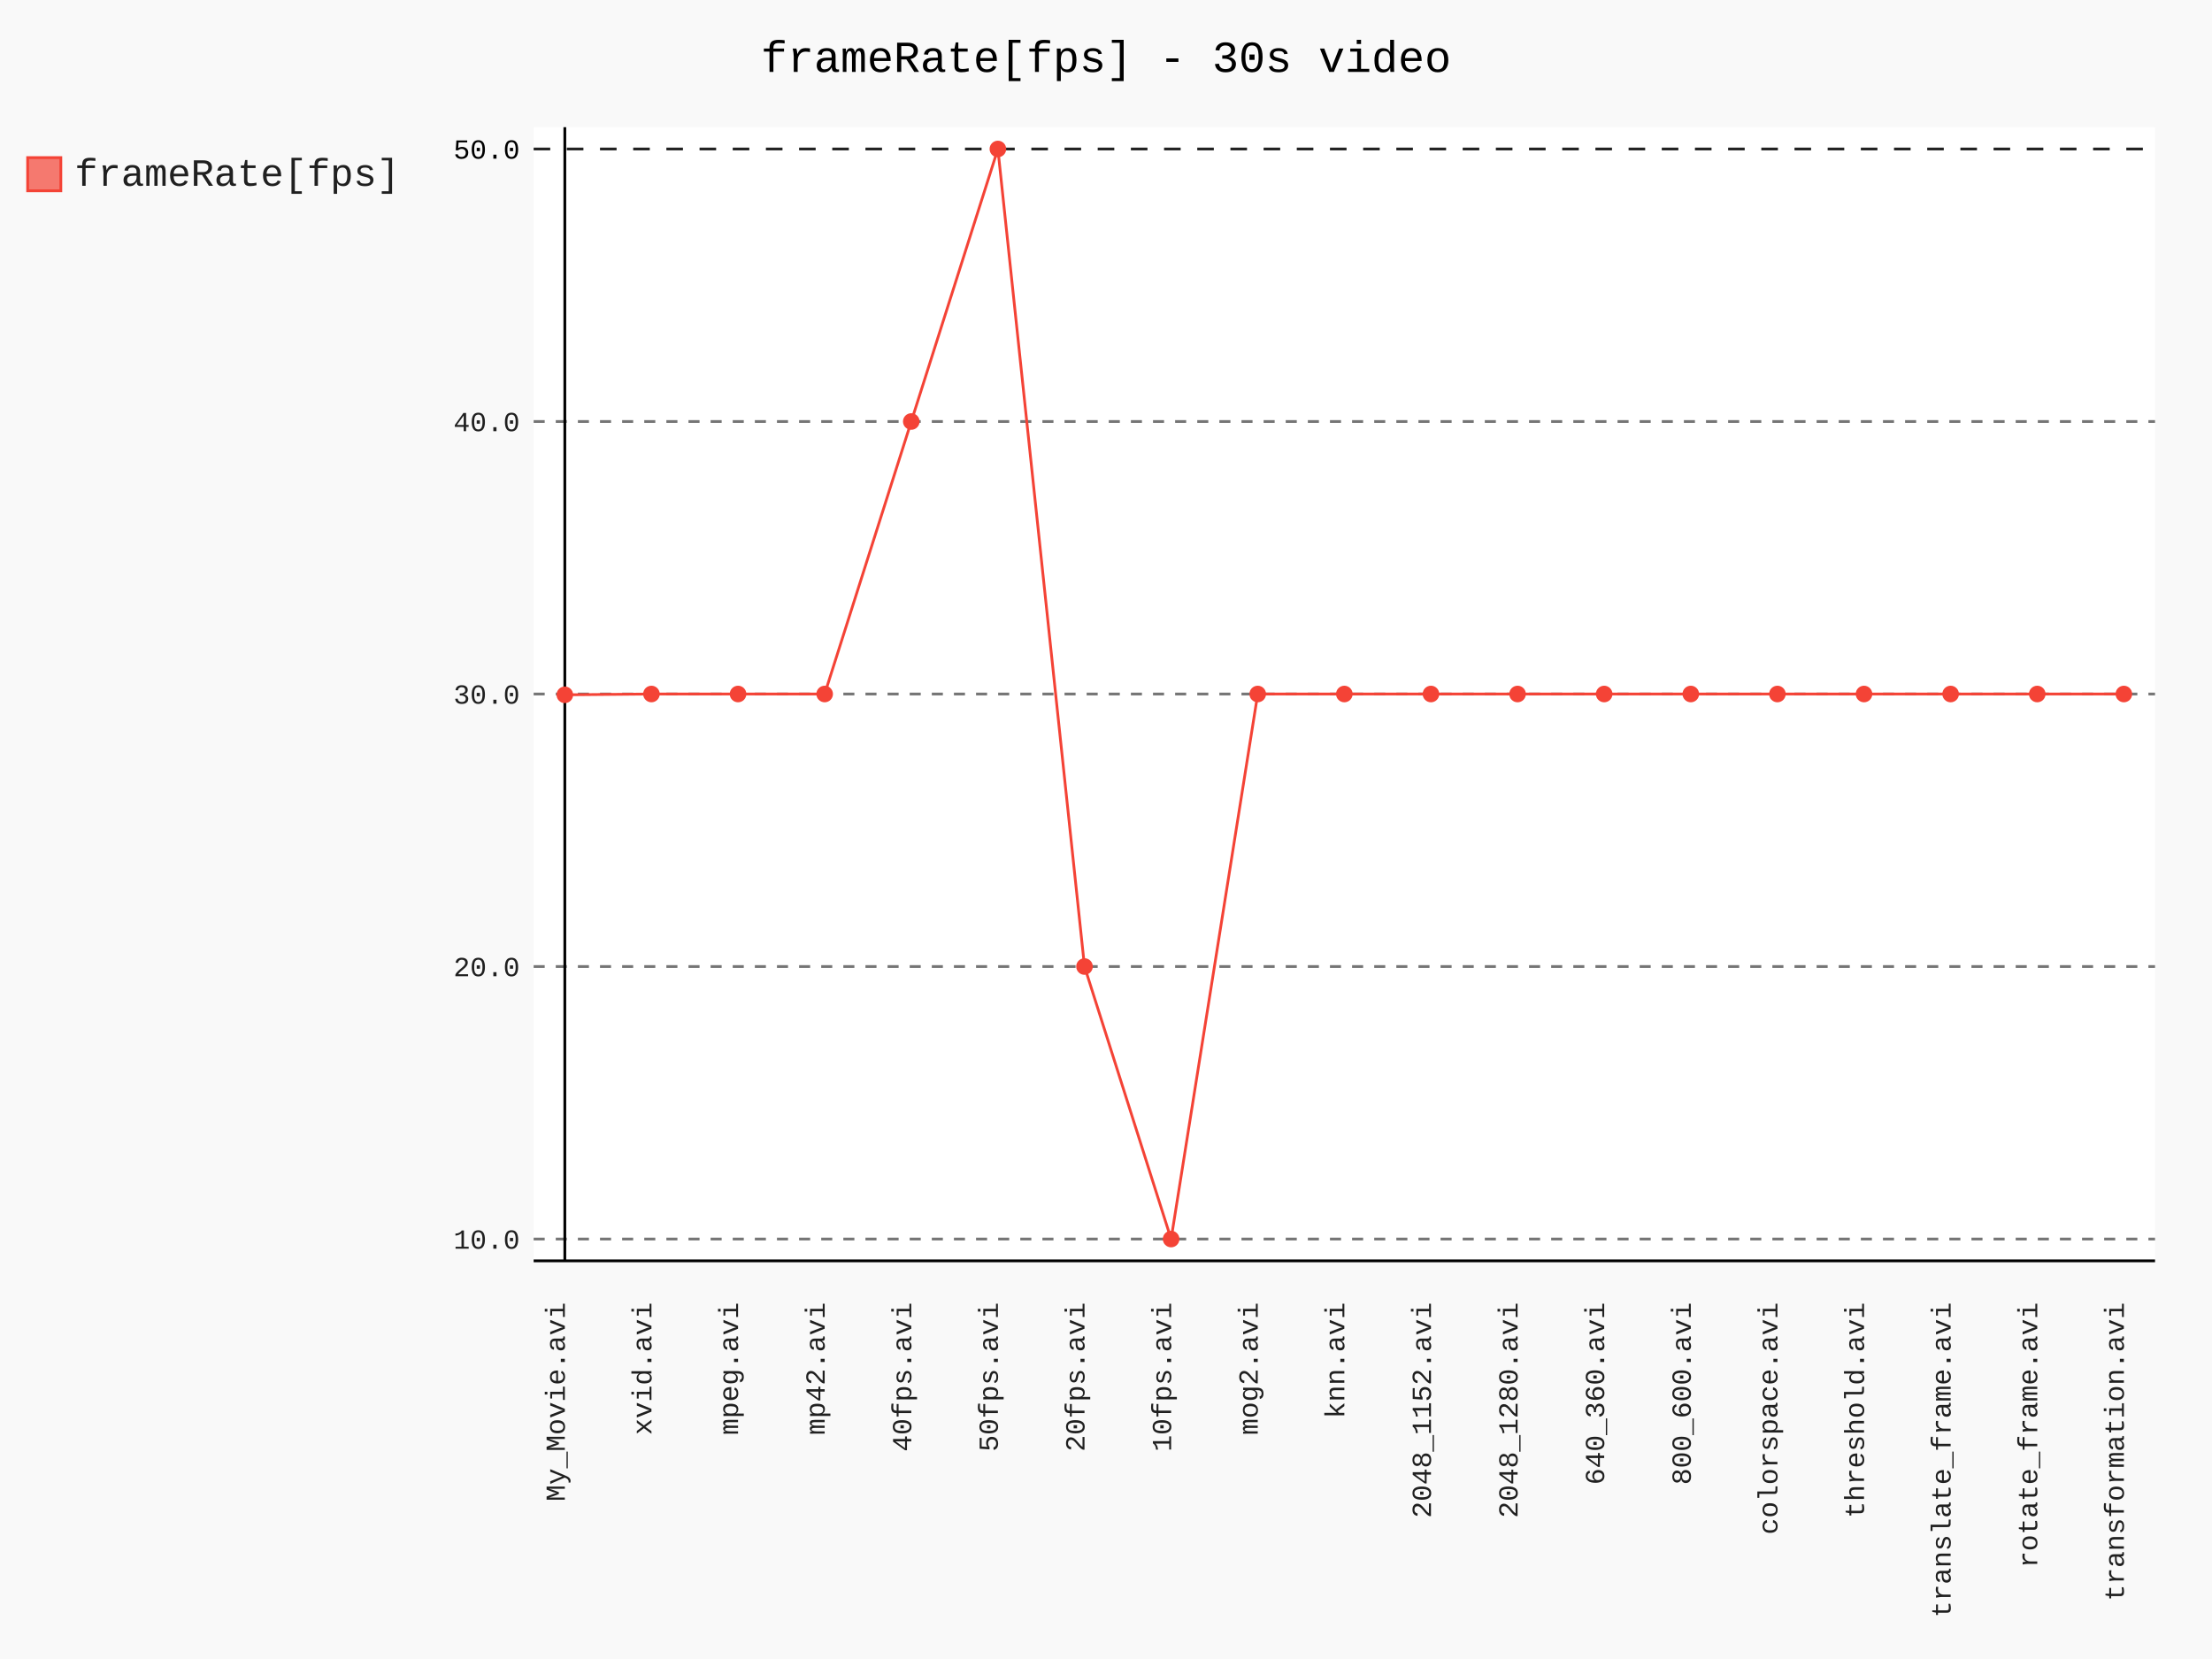
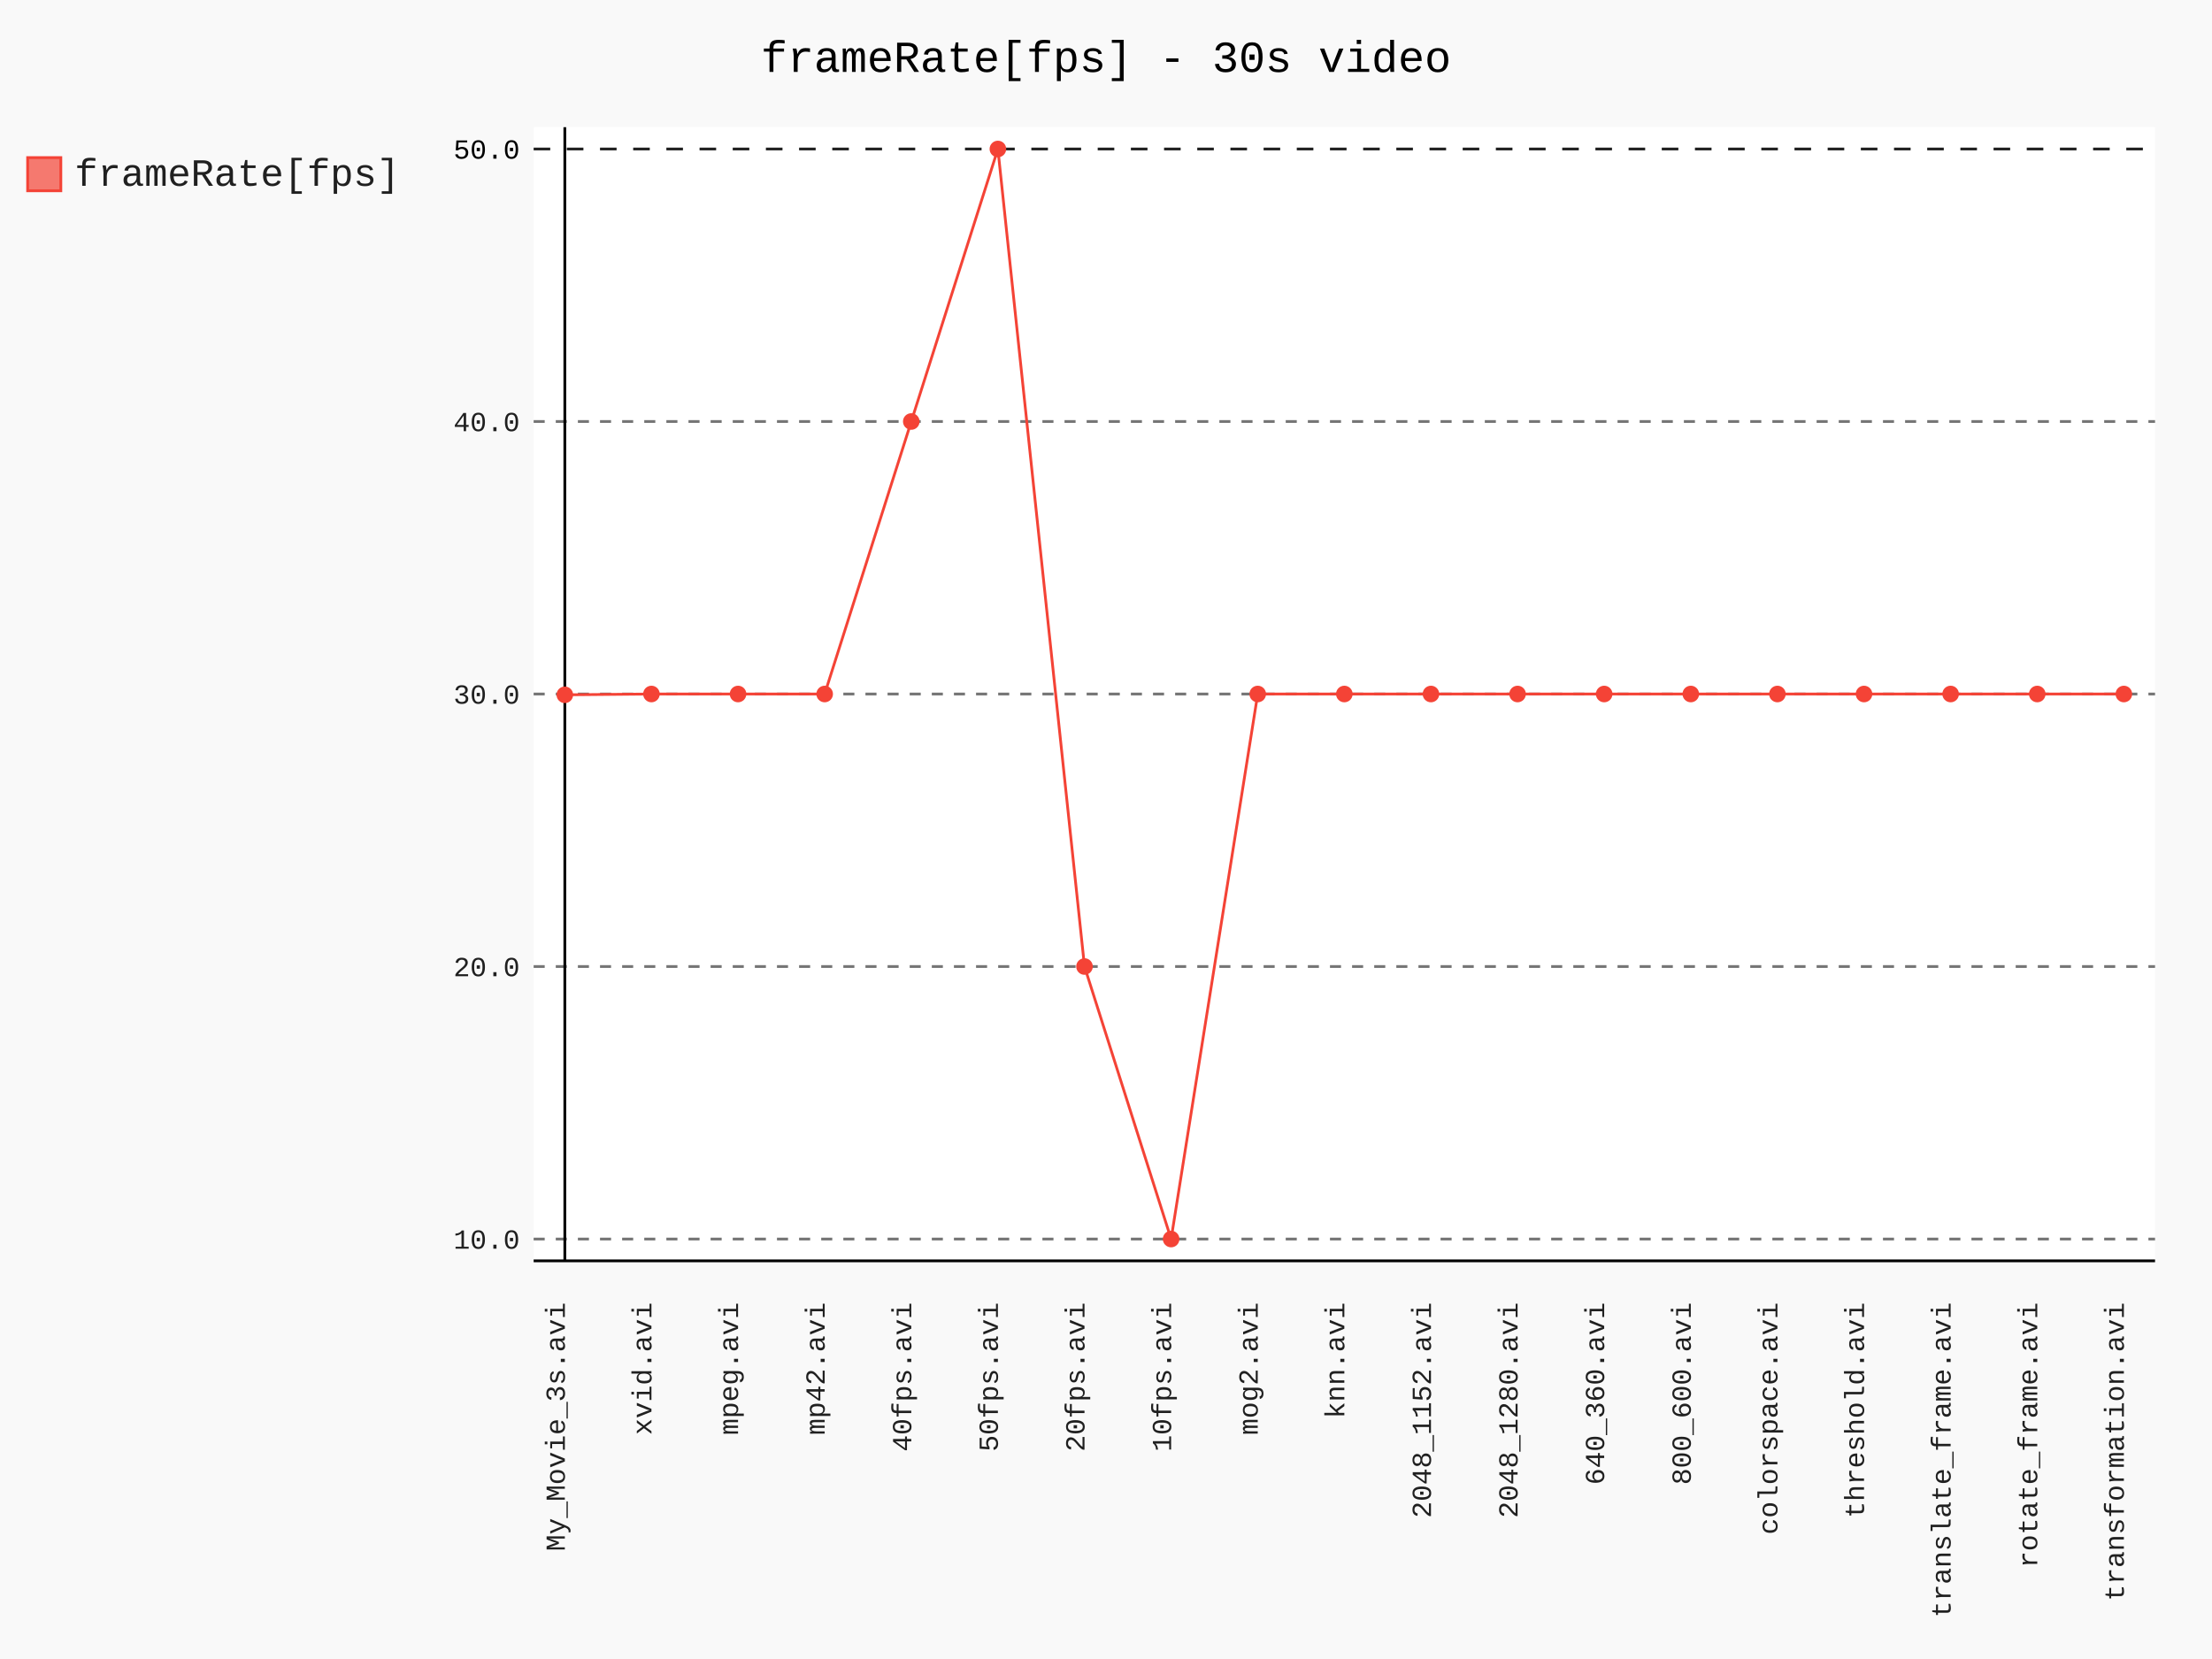
- <svg xmlns="http://www.w3.org/2000/svg" class="pygal-chart" id="chart-8085fa09-b384-4da1-b42d-bfbd44f3d118" viewBox="0 0 800 600">
+ <svg xmlns="http://www.w3.org/2000/svg" class="pygal-chart" id="chart-13b7e527-ede4-4863-863d-15305446afad" viewBox="0 0 800 600">
  <defs>
-     <style type="text/css">#chart-8085fa09-b384-4da1-b42d-bfbd44f3d118{-webkit-user-select:none;-webkit-font-smoothing:antialiased;font-family:Consolas,"Liberation Mono",Menlo,Courier,monospace}#chart-8085fa09-b384-4da1-b42d-bfbd44f3d118 .title{font-family:Consolas,"Liberation Mono",Menlo,Courier,monospace;font-size:16px}#chart-8085fa09-b384-4da1-b42d-bfbd44f3d118 .legends .legend text{font-family:Consolas,"Liberation Mono",Menlo,Courier,monospace;font-size:14px}#chart-8085fa09-b384-4da1-b42d-bfbd44f3d118 .axis text{font-family:Consolas,"Liberation Mono",Menlo,Courier,monospace;font-size:10px}#chart-8085fa09-b384-4da1-b42d-bfbd44f3d118 .axis text.major{font-family:Consolas,"Liberation Mono",Menlo,Courier,monospace;font-size:10px}#chart-8085fa09-b384-4da1-b42d-bfbd44f3d118 .text-overlay text.value{font-family:Consolas,"Liberation Mono",Menlo,Courier,monospace;font-size:16px}#chart-8085fa09-b384-4da1-b42d-bfbd44f3d118 .text-overlay text.label{font-family:Consolas,"Liberation Mono",Menlo,Courier,monospace;font-size:10px}#chart-8085fa09-b384-4da1-b42d-bfbd44f3d118 .tooltip{font-family:Consolas,"Liberation Mono",Menlo,Courier,monospace;font-size:14px}#chart-8085fa09-b384-4da1-b42d-bfbd44f3d118 text.no_data{font-family:Consolas,"Liberation Mono",Menlo,Courier,monospace;font-size:64px}
- #chart-8085fa09-b384-4da1-b42d-bfbd44f3d118{background-color:rgba(249,249,249,1)}#chart-8085fa09-b384-4da1-b42d-bfbd44f3d118 path,#chart-8085fa09-b384-4da1-b42d-bfbd44f3d118 line,#chart-8085fa09-b384-4da1-b42d-bfbd44f3d118 rect,#chart-8085fa09-b384-4da1-b42d-bfbd44f3d118 circle{-webkit-transition:150ms;-moz-transition:150ms;transition:150ms}#chart-8085fa09-b384-4da1-b42d-bfbd44f3d118 .graph &gt; .background{fill:rgba(249,249,249,1)}#chart-8085fa09-b384-4da1-b42d-bfbd44f3d118 .plot &gt; .background{fill:rgba(255,255,255,1)}#chart-8085fa09-b384-4da1-b42d-bfbd44f3d118 .graph{fill:rgba(0,0,0,.87)}#chart-8085fa09-b384-4da1-b42d-bfbd44f3d118 text.no_data{fill:rgba(0,0,0,1)}#chart-8085fa09-b384-4da1-b42d-bfbd44f3d118 .title{fill:rgba(0,0,0,1)}#chart-8085fa09-b384-4da1-b42d-bfbd44f3d118 .legends .legend text{fill:rgba(0,0,0,.87)}#chart-8085fa09-b384-4da1-b42d-bfbd44f3d118 .legends .legend:hover text{fill:rgba(0,0,0,1)}#chart-8085fa09-b384-4da1-b42d-bfbd44f3d118 .axis .line{stroke:rgba(0,0,0,1)}#chart-8085fa09-b384-4da1-b42d-bfbd44f3d118 .axis .guide.line{stroke:rgba(0,0,0,.54)}#chart-8085fa09-b384-4da1-b42d-bfbd44f3d118 .axis .major.line{stroke:rgba(0,0,0,.87)}#chart-8085fa09-b384-4da1-b42d-bfbd44f3d118 .axis text.major{fill:rgba(0,0,0,1)}#chart-8085fa09-b384-4da1-b42d-bfbd44f3d118 .axis.y .guides:hover .guide.line,#chart-8085fa09-b384-4da1-b42d-bfbd44f3d118 .line-graph .axis.x .guides:hover .guide.line,#chart-8085fa09-b384-4da1-b42d-bfbd44f3d118 .stackedline-graph .axis.x .guides:hover .guide.line,#chart-8085fa09-b384-4da1-b42d-bfbd44f3d118 .xy-graph .axis.x .guides:hover .guide.line{stroke:rgba(0,0,0,1)}#chart-8085fa09-b384-4da1-b42d-bfbd44f3d118 .axis .guides:hover text{fill:rgba(0,0,0,1)}#chart-8085fa09-b384-4da1-b42d-bfbd44f3d118 .reactive{fill-opacity:.7}#chart-8085fa09-b384-4da1-b42d-bfbd44f3d118 .reactive.active,#chart-8085fa09-b384-4da1-b42d-bfbd44f3d118 .active .reactive{fill-opacity:.8;stroke-width:4}#chart-8085fa09-b384-4da1-b42d-bfbd44f3d118 .series text{fill:rgba(0,0,0,1)}#chart-8085fa09-b384-4da1-b42d-bfbd44f3d118 .tooltip rect{fill:rgba(255,255,255,1);stroke:rgba(0,0,0,1);-webkit-transition:opacity 150ms;-moz-transition:opacity 150ms;transition:opacity 150ms}#chart-8085fa09-b384-4da1-b42d-bfbd44f3d118 .tooltip .label{fill:rgba(0,0,0,.87)}#chart-8085fa09-b384-4da1-b42d-bfbd44f3d118 .tooltip .label{fill:rgba(0,0,0,.87)}#chart-8085fa09-b384-4da1-b42d-bfbd44f3d118 .tooltip .legend{font-size:.8em;fill:rgba(0,0,0,.54)}#chart-8085fa09-b384-4da1-b42d-bfbd44f3d118 .tooltip .x_label{font-size:.6em;fill:rgba(0,0,0,1)}#chart-8085fa09-b384-4da1-b42d-bfbd44f3d118 .tooltip .xlink{font-size:.5em;text-decoration:underline}#chart-8085fa09-b384-4da1-b42d-bfbd44f3d118 .tooltip .value{font-size:1.5em}#chart-8085fa09-b384-4da1-b42d-bfbd44f3d118 .map-element{fill:rgba(255,255,255,1);stroke:rgba(0,0,0,.54) !important}#chart-8085fa09-b384-4da1-b42d-bfbd44f3d118 .map-element .reactive{fill-opacity:inherit}#chart-8085fa09-b384-4da1-b42d-bfbd44f3d118 .color-0,#chart-8085fa09-b384-4da1-b42d-bfbd44f3d118 .color-0 a:visited{stroke:#F44336;fill:#F44336}#chart-8085fa09-b384-4da1-b42d-bfbd44f3d118 .text-overlay .color-0 text{fill:black}
- #chart-8085fa09-b384-4da1-b42d-bfbd44f3d118 text.no_data{text-anchor:middle}#chart-8085fa09-b384-4da1-b42d-bfbd44f3d118 .guide.line{fill:none}#chart-8085fa09-b384-4da1-b42d-bfbd44f3d118 .centered{text-anchor:middle}#chart-8085fa09-b384-4da1-b42d-bfbd44f3d118 .title{text-anchor:middle}#chart-8085fa09-b384-4da1-b42d-bfbd44f3d118 .legends .legend text{fill-opacity:1}#chart-8085fa09-b384-4da1-b42d-bfbd44f3d118 .axis.x text{text-anchor:middle}#chart-8085fa09-b384-4da1-b42d-bfbd44f3d118 .axis.x:not(.web) text[transform]{text-anchor:start}#chart-8085fa09-b384-4da1-b42d-bfbd44f3d118 .axis.x:not(.web) text[transform].backwards{text-anchor:end}#chart-8085fa09-b384-4da1-b42d-bfbd44f3d118 .axis.y text{text-anchor:end}#chart-8085fa09-b384-4da1-b42d-bfbd44f3d118 .axis.y text[transform].backwards{text-anchor:start}#chart-8085fa09-b384-4da1-b42d-bfbd44f3d118 .axis.y2 text{text-anchor:start}#chart-8085fa09-b384-4da1-b42d-bfbd44f3d118 .axis.y2 text[transform].backwards{text-anchor:end}#chart-8085fa09-b384-4da1-b42d-bfbd44f3d118 .axis .guide.line{stroke-dasharray:4,4}#chart-8085fa09-b384-4da1-b42d-bfbd44f3d118 .axis .major.guide.line{stroke-dasharray:6,6}#chart-8085fa09-b384-4da1-b42d-bfbd44f3d118 .horizontal .axis.y .guide.line,#chart-8085fa09-b384-4da1-b42d-bfbd44f3d118 .horizontal .axis.y2 .guide.line,#chart-8085fa09-b384-4da1-b42d-bfbd44f3d118 .vertical .axis.x .guide.line{opacity:0}#chart-8085fa09-b384-4da1-b42d-bfbd44f3d118 .horizontal .axis.always_show .guide.line,#chart-8085fa09-b384-4da1-b42d-bfbd44f3d118 .vertical .axis.always_show .guide.line{opacity:1 !important}#chart-8085fa09-b384-4da1-b42d-bfbd44f3d118 .axis.y .guides:hover .guide.line,#chart-8085fa09-b384-4da1-b42d-bfbd44f3d118 .axis.y2 .guides:hover .guide.line,#chart-8085fa09-b384-4da1-b42d-bfbd44f3d118 .axis.x .guides:hover .guide.line{opacity:1}#chart-8085fa09-b384-4da1-b42d-bfbd44f3d118 .axis .guides:hover text{opacity:1}#chart-8085fa09-b384-4da1-b42d-bfbd44f3d118 .nofill{fill:none}#chart-8085fa09-b384-4da1-b42d-bfbd44f3d118 .subtle-fill{fill-opacity:.2}#chart-8085fa09-b384-4da1-b42d-bfbd44f3d118 .dot{stroke-width:1px;fill-opacity:1}#chart-8085fa09-b384-4da1-b42d-bfbd44f3d118 .dot.active{stroke-width:5px}#chart-8085fa09-b384-4da1-b42d-bfbd44f3d118 .dot.negative{fill:transparent}#chart-8085fa09-b384-4da1-b42d-bfbd44f3d118 text,#chart-8085fa09-b384-4da1-b42d-bfbd44f3d118 tspan{stroke:none !important}#chart-8085fa09-b384-4da1-b42d-bfbd44f3d118 .series text.active{opacity:1}#chart-8085fa09-b384-4da1-b42d-bfbd44f3d118 .tooltip rect{fill-opacity:.95;stroke-width:.5}#chart-8085fa09-b384-4da1-b42d-bfbd44f3d118 .tooltip text{fill-opacity:1}#chart-8085fa09-b384-4da1-b42d-bfbd44f3d118 .showable{visibility:hidden}#chart-8085fa09-b384-4da1-b42d-bfbd44f3d118 .showable.shown{visibility:visible}</style>
+     <style type="text/css">#chart-13b7e527-ede4-4863-863d-15305446afad{-webkit-user-select:none;-webkit-font-smoothing:antialiased;font-family:Consolas,"Liberation Mono",Menlo,Courier,monospace}#chart-13b7e527-ede4-4863-863d-15305446afad .title{font-family:Consolas,"Liberation Mono",Menlo,Courier,monospace;font-size:16px}#chart-13b7e527-ede4-4863-863d-15305446afad .legends .legend text{font-family:Consolas,"Liberation Mono",Menlo,Courier,monospace;font-size:14px}#chart-13b7e527-ede4-4863-863d-15305446afad .axis text{font-family:Consolas,"Liberation Mono",Menlo,Courier,monospace;font-size:10px}#chart-13b7e527-ede4-4863-863d-15305446afad .axis text.major{font-family:Consolas,"Liberation Mono",Menlo,Courier,monospace;font-size:10px}#chart-13b7e527-ede4-4863-863d-15305446afad .text-overlay text.value{font-family:Consolas,"Liberation Mono",Menlo,Courier,monospace;font-size:16px}#chart-13b7e527-ede4-4863-863d-15305446afad .text-overlay text.label{font-family:Consolas,"Liberation Mono",Menlo,Courier,monospace;font-size:10px}#chart-13b7e527-ede4-4863-863d-15305446afad .tooltip{font-family:Consolas,"Liberation Mono",Menlo,Courier,monospace;font-size:14px}#chart-13b7e527-ede4-4863-863d-15305446afad text.no_data{font-family:Consolas,"Liberation Mono",Menlo,Courier,monospace;font-size:64px}
+ #chart-13b7e527-ede4-4863-863d-15305446afad{background-color:rgba(249,249,249,1)}#chart-13b7e527-ede4-4863-863d-15305446afad path,#chart-13b7e527-ede4-4863-863d-15305446afad line,#chart-13b7e527-ede4-4863-863d-15305446afad rect,#chart-13b7e527-ede4-4863-863d-15305446afad circle{-webkit-transition:150ms;-moz-transition:150ms;transition:150ms}#chart-13b7e527-ede4-4863-863d-15305446afad .graph &gt; .background{fill:rgba(249,249,249,1)}#chart-13b7e527-ede4-4863-863d-15305446afad .plot &gt; .background{fill:rgba(255,255,255,1)}#chart-13b7e527-ede4-4863-863d-15305446afad .graph{fill:rgba(0,0,0,.87)}#chart-13b7e527-ede4-4863-863d-15305446afad text.no_data{fill:rgba(0,0,0,1)}#chart-13b7e527-ede4-4863-863d-15305446afad .title{fill:rgba(0,0,0,1)}#chart-13b7e527-ede4-4863-863d-15305446afad .legends .legend text{fill:rgba(0,0,0,.87)}#chart-13b7e527-ede4-4863-863d-15305446afad .legends .legend:hover text{fill:rgba(0,0,0,1)}#chart-13b7e527-ede4-4863-863d-15305446afad .axis .line{stroke:rgba(0,0,0,1)}#chart-13b7e527-ede4-4863-863d-15305446afad .axis .guide.line{stroke:rgba(0,0,0,.54)}#chart-13b7e527-ede4-4863-863d-15305446afad .axis .major.line{stroke:rgba(0,0,0,.87)}#chart-13b7e527-ede4-4863-863d-15305446afad .axis text.major{fill:rgba(0,0,0,1)}#chart-13b7e527-ede4-4863-863d-15305446afad .axis.y .guides:hover .guide.line,#chart-13b7e527-ede4-4863-863d-15305446afad .line-graph .axis.x .guides:hover .guide.line,#chart-13b7e527-ede4-4863-863d-15305446afad .stackedline-graph .axis.x .guides:hover .guide.line,#chart-13b7e527-ede4-4863-863d-15305446afad .xy-graph .axis.x .guides:hover .guide.line{stroke:rgba(0,0,0,1)}#chart-13b7e527-ede4-4863-863d-15305446afad .axis .guides:hover text{fill:rgba(0,0,0,1)}#chart-13b7e527-ede4-4863-863d-15305446afad .reactive{fill-opacity:.7}#chart-13b7e527-ede4-4863-863d-15305446afad .reactive.active,#chart-13b7e527-ede4-4863-863d-15305446afad .active .reactive{fill-opacity:.8;stroke-width:4}#chart-13b7e527-ede4-4863-863d-15305446afad .series text{fill:rgba(0,0,0,1)}#chart-13b7e527-ede4-4863-863d-15305446afad .tooltip rect{fill:rgba(255,255,255,1);stroke:rgba(0,0,0,1);-webkit-transition:opacity 150ms;-moz-transition:opacity 150ms;transition:opacity 150ms}#chart-13b7e527-ede4-4863-863d-15305446afad .tooltip .label{fill:rgba(0,0,0,.87)}#chart-13b7e527-ede4-4863-863d-15305446afad .tooltip .label{fill:rgba(0,0,0,.87)}#chart-13b7e527-ede4-4863-863d-15305446afad .tooltip .legend{font-size:.8em;fill:rgba(0,0,0,.54)}#chart-13b7e527-ede4-4863-863d-15305446afad .tooltip .x_label{font-size:.6em;fill:rgba(0,0,0,1)}#chart-13b7e527-ede4-4863-863d-15305446afad .tooltip .xlink{font-size:.5em;text-decoration:underline}#chart-13b7e527-ede4-4863-863d-15305446afad .tooltip .value{font-size:1.5em}#chart-13b7e527-ede4-4863-863d-15305446afad .map-element{fill:rgba(255,255,255,1);stroke:rgba(0,0,0,.54) !important}#chart-13b7e527-ede4-4863-863d-15305446afad .map-element .reactive{fill-opacity:inherit}#chart-13b7e527-ede4-4863-863d-15305446afad .color-0,#chart-13b7e527-ede4-4863-863d-15305446afad .color-0 a:visited{stroke:#F44336;fill:#F44336}#chart-13b7e527-ede4-4863-863d-15305446afad .text-overlay .color-0 text{fill:black}
+ #chart-13b7e527-ede4-4863-863d-15305446afad text.no_data{text-anchor:middle}#chart-13b7e527-ede4-4863-863d-15305446afad .guide.line{fill:none}#chart-13b7e527-ede4-4863-863d-15305446afad .centered{text-anchor:middle}#chart-13b7e527-ede4-4863-863d-15305446afad .title{text-anchor:middle}#chart-13b7e527-ede4-4863-863d-15305446afad .legends .legend text{fill-opacity:1}#chart-13b7e527-ede4-4863-863d-15305446afad .axis.x text{text-anchor:middle}#chart-13b7e527-ede4-4863-863d-15305446afad .axis.x:not(.web) text[transform]{text-anchor:start}#chart-13b7e527-ede4-4863-863d-15305446afad .axis.x:not(.web) text[transform].backwards{text-anchor:end}#chart-13b7e527-ede4-4863-863d-15305446afad .axis.y text{text-anchor:end}#chart-13b7e527-ede4-4863-863d-15305446afad .axis.y text[transform].backwards{text-anchor:start}#chart-13b7e527-ede4-4863-863d-15305446afad .axis.y2 text{text-anchor:start}#chart-13b7e527-ede4-4863-863d-15305446afad .axis.y2 text[transform].backwards{text-anchor:end}#chart-13b7e527-ede4-4863-863d-15305446afad .axis .guide.line{stroke-dasharray:4,4}#chart-13b7e527-ede4-4863-863d-15305446afad .axis .major.guide.line{stroke-dasharray:6,6}#chart-13b7e527-ede4-4863-863d-15305446afad .horizontal .axis.y .guide.line,#chart-13b7e527-ede4-4863-863d-15305446afad .horizontal .axis.y2 .guide.line,#chart-13b7e527-ede4-4863-863d-15305446afad .vertical .axis.x .guide.line{opacity:0}#chart-13b7e527-ede4-4863-863d-15305446afad .horizontal .axis.always_show .guide.line,#chart-13b7e527-ede4-4863-863d-15305446afad .vertical .axis.always_show .guide.line{opacity:1 !important}#chart-13b7e527-ede4-4863-863d-15305446afad .axis.y .guides:hover .guide.line,#chart-13b7e527-ede4-4863-863d-15305446afad .axis.y2 .guides:hover .guide.line,#chart-13b7e527-ede4-4863-863d-15305446afad .axis.x .guides:hover .guide.line{opacity:1}#chart-13b7e527-ede4-4863-863d-15305446afad .axis .guides:hover text{opacity:1}#chart-13b7e527-ede4-4863-863d-15305446afad .nofill{fill:none}#chart-13b7e527-ede4-4863-863d-15305446afad .subtle-fill{fill-opacity:.2}#chart-13b7e527-ede4-4863-863d-15305446afad .dot{stroke-width:1px;fill-opacity:1}#chart-13b7e527-ede4-4863-863d-15305446afad .dot.active{stroke-width:5px}#chart-13b7e527-ede4-4863-863d-15305446afad .dot.negative{fill:transparent}#chart-13b7e527-ede4-4863-863d-15305446afad text,#chart-13b7e527-ede4-4863-863d-15305446afad tspan{stroke:none !important}#chart-13b7e527-ede4-4863-863d-15305446afad .series text.active{opacity:1}#chart-13b7e527-ede4-4863-863d-15305446afad .tooltip rect{fill-opacity:.95;stroke-width:.5}#chart-13b7e527-ede4-4863-863d-15305446afad .tooltip text{fill-opacity:1}#chart-13b7e527-ede4-4863-863d-15305446afad .showable{visibility:hidden}#chart-13b7e527-ede4-4863-863d-15305446afad .showable.shown{visibility:visible}</style>
  </defs>
  <g class="graph line-graph vertical">
    <rect class="background" height="600" width="800" x="0" y="0" />
    <g class="plot" transform="translate(193, 46)">
      <rect class="background" height="410.0" width="586.4" x="0" y="0" />
      <g class="axis y">
        <path class="line" d="M0 410 h586.4" />
        <g class="guides">
          <path class="guide line" d="M0 402.115 h586.4" />
          <text class="" x="-5" y="405.615">10.0</text>
        </g>
        <g class="guides">
          <path class="guide line" d="M0 303.558 h586.4" />
          <text class="" x="-5" y="307.058">20.0</text>
        </g>
        <g class="guides">
          <path class="guide line" d="M0 205 h586.4" />
          <text class="" x="-5" y="208.5">30.0</text>
        </g>
        <g class="guides">
          <path class="guide line" d="M0 106.442 h586.4" />
          <text class="" x="-5" y="109.942">40.0</text>
        </g>
        <g class="guides">
          <path class="major guide line" d="M0 7.885 h586.4" />
          <text class="major" x="-5" y="11.385">50.0</text>
        </g>
      </g>
      <g class="axis x">
        <g class="guides">
          <path class="line" d="M11.277 0 v410" />
-           <text class="backwards" transform="rotate(270 11.27692 425)" x="11.277" y="425.0">My_Movie.avi</text>
+           <text class="backwards" transform="rotate(270 11.27692 425)" x="11.277" y="425.0">My_Movie_3s.avi</text>
        </g>
        <g class="guides">
          <path class="guide line" d="M42.602 0 v410" />
          <text class="backwards" transform="rotate(270 42.60171 425)" x="42.602" y="425.0">xvid.avi</text>
        </g>
        <g class="guides">
          <path class="guide line" d="M73.926 0 v410" />
          <text class="backwards" transform="rotate(270 73.9265 425)" x="73.926" y="425.0">mpeg.avi</text>
        </g>
        <g class="guides">
          <path class="guide line" d="M105.251 0 v410" />
          <text class="backwards" transform="rotate(270 105.2513 425)" x="105.251" y="425.0">mp42.avi</text>
        </g>
        <g class="guides">
          <path class="guide line" d="M136.576 0 v410" />
          <text class="backwards" transform="rotate(270 136.5761 425)" x="136.576" y="425.0">40fps.avi</text>
        </g>
        <g class="guides">
          <path class="guide line" d="M167.901 0 v410" />
          <text class="backwards" transform="rotate(270 167.9009 425)" x="167.901" y="425.0">50fps.avi</text>
        </g>
        <g class="guides">
          <path class="guide line" d="M199.226 0 v410" />
          <text class="backwards" transform="rotate(270 199.2256 425)" x="199.226" y="425.0">20fps.avi</text>
        </g>
        <g class="guides">
          <path class="guide line" d="M230.55 0 v410" />
          <text class="backwards" transform="rotate(270 230.5504 425)" x="230.55" y="425.0">10fps.avi</text>
        </g>
        <g class="guides">
          <path class="guide line" d="M261.875 0 v410" />
          <text class="backwards" transform="rotate(270 261.8752 425)" x="261.875" y="425.0">mog2.avi</text>
        </g>
        <g class="guides">
          <path class="guide line" d="M293.2 0 v410" />
          <text class="backwards" transform="rotate(270 293.2 425)" x="293.2" y="425.0">knn.avi</text>
        </g>
        <g class="guides">
          <path class="guide line" d="M324.525 0 v410" />
          <text class="backwards" transform="rotate(270 324.5248 425)" x="324.525" y="425.0">2048_1152.avi</text>
        </g>
        <g class="guides">
          <path class="guide line" d="M355.85 0 v410" />
          <text class="backwards" transform="rotate(270 355.8496 425)" x="355.85" y="425.0">2048_1280.avi</text>
        </g>
        <g class="guides">
          <path class="guide line" d="M387.174 0 v410" />
          <text class="backwards" transform="rotate(270 387.1744 425)" x="387.174" y="425.0">640_360.avi</text>
        </g>
        <g class="guides">
          <path class="guide line" d="M418.499 0 v410" />
          <text class="backwards" transform="rotate(270 418.4991 425)" x="418.499" y="425.0">800_600.avi</text>
        </g>
        <g class="guides">
          <path class="guide line" d="M449.824 0 v410" />
          <text class="backwards" transform="rotate(270 449.8239 425)" x="449.824" y="425.0">colorspace.avi</text>
        </g>
        <g class="guides">
          <path class="guide line" d="M481.149 0 v410" />
          <text class="backwards" transform="rotate(270 481.1487 425)" x="481.149" y="425.0">threshold.avi</text>
        </g>
        <g class="guides">
          <path class="guide line" d="M512.474 0 v410" />
          <text class="backwards" transform="rotate(270 512.4735 425)" x="512.474" y="425.0">translate_frame.avi</text>
        </g>
        <g class="guides">
          <path class="guide line" d="M543.798 0 v410" />
          <text class="backwards" transform="rotate(270 543.7983 425)" x="543.798" y="425.0">rotate_frame.avi</text>
        </g>
        <g class="guides">
          <path class="guide line" d="M575.123 0 v410" />
          <text class="backwards" transform="rotate(270 575.1231 425)" x="575.123" y="425.0">transformation.avi</text>
        </g>
      </g>
      <g class="series serie-0 color-0">
        <path class="line reactive nofill" d="M11.277 205.289 L42.602 204.997 73.926 204.997 105.251 204.997 136.576 106.442 167.901 7.885 199.226 303.558 230.55 402.115 261.875 204.997 293.2 204.997 324.525 204.997 355.85 204.997 387.174 204.997 418.499 204.997 449.824 204.997 481.149 204.997 512.474 204.997 543.798 204.997 575.123 204.997" />
      </g>
    </g>
    <g class="titles">
      <text class="title plot_title" x="400.0" y="26">frameRate[fps] - 30s video</text>
    </g>
    <g class="plot overlay" transform="translate(193, 46)">
      <g class="series serie-0 color-0">
        <g class="dots">
          <circle class="dot reactive tooltip-trigger" cx="11.277" cy="205.289" r="2.5" />
        </g>
        <g class="dots">
          <circle class="dot reactive tooltip-trigger" cx="42.602" cy="204.997" r="2.5" />
        </g>
        <g class="dots">
          <circle class="dot reactive tooltip-trigger" cx="73.926" cy="204.997" r="2.5" />
        </g>
        <g class="dots">
          <circle class="dot reactive tooltip-trigger" cx="105.251" cy="204.997" r="2.5" />
        </g>
        <g class="dots">
          <circle class="dot reactive tooltip-trigger" cx="136.576" cy="106.442" r="2.5" />
        </g>
        <g class="dots">
          <circle class="dot reactive tooltip-trigger" cx="167.901" cy="7.885" r="2.5" />
        </g>
        <g class="dots">
          <circle class="dot reactive tooltip-trigger" cx="199.226" cy="303.558" r="2.5" />
        </g>
        <g class="dots">
          <circle class="dot reactive tooltip-trigger" cx="230.55" cy="402.115" r="2.5" />
        </g>
        <g class="dots">
          <circle class="dot reactive tooltip-trigger" cx="261.875" cy="204.997" r="2.5" />
        </g>
        <g class="dots">
          <circle class="dot reactive tooltip-trigger" cx="293.2" cy="204.997" r="2.5" />
        </g>
        <g class="dots">
          <circle class="dot reactive tooltip-trigger" cx="324.525" cy="204.997" r="2.5" />
        </g>
        <g class="dots">
          <circle class="dot reactive tooltip-trigger" cx="355.85" cy="204.997" r="2.5" />
        </g>
        <g class="dots">
          <circle class="dot reactive tooltip-trigger" cx="387.174" cy="204.997" r="2.5" />
        </g>
        <g class="dots">
          <circle class="dot reactive tooltip-trigger" cx="418.499" cy="204.997" r="2.5" />
        </g>
        <g class="dots">
          <circle class="dot reactive tooltip-trigger" cx="449.824" cy="204.997" r="2.5" />
        </g>
        <g class="dots">
          <circle class="dot reactive tooltip-trigger" cx="481.149" cy="204.997" r="2.5" />
        </g>
        <g class="dots">
          <circle class="dot reactive tooltip-trigger" cx="512.474" cy="204.997" r="2.5" />
        </g>
        <g class="dots">
          <circle class="dot reactive tooltip-trigger" cx="543.798" cy="204.997" r="2.5" />
        </g>
        <g class="dots">
          <circle class="dot reactive tooltip-trigger" cx="575.123" cy="204.997" r="2.5" />
        </g>
      </g>
    </g>
    <g class="plot text-overlay" transform="translate(193, 46)">
      <g class="series serie-0 color-0" />
    </g>
    <g class="plot tooltip-overlay" transform="translate(193, 46)">
      <g class="tooltip" style="opacity: 0" transform="translate(0 0)">
        <rect class="tooltip-box" height="0" rx="0" ry="0" width="0" />
        <g class="text" />
      </g>
    </g>
    <g class="legends" transform="translate(10, 56)">
      <g class="legend reactive activate-serie" id="activate-serie-0">
        <rect class="color-0 reactive" height="12" width="12" x="0.0" y="1.0" />
        <text x="17.0" y="11.2">frameRate[fps]</text>
      </g>
    </g>
    <g class="legends" transform="translate(790, 56)" />
  </g>
</svg>
